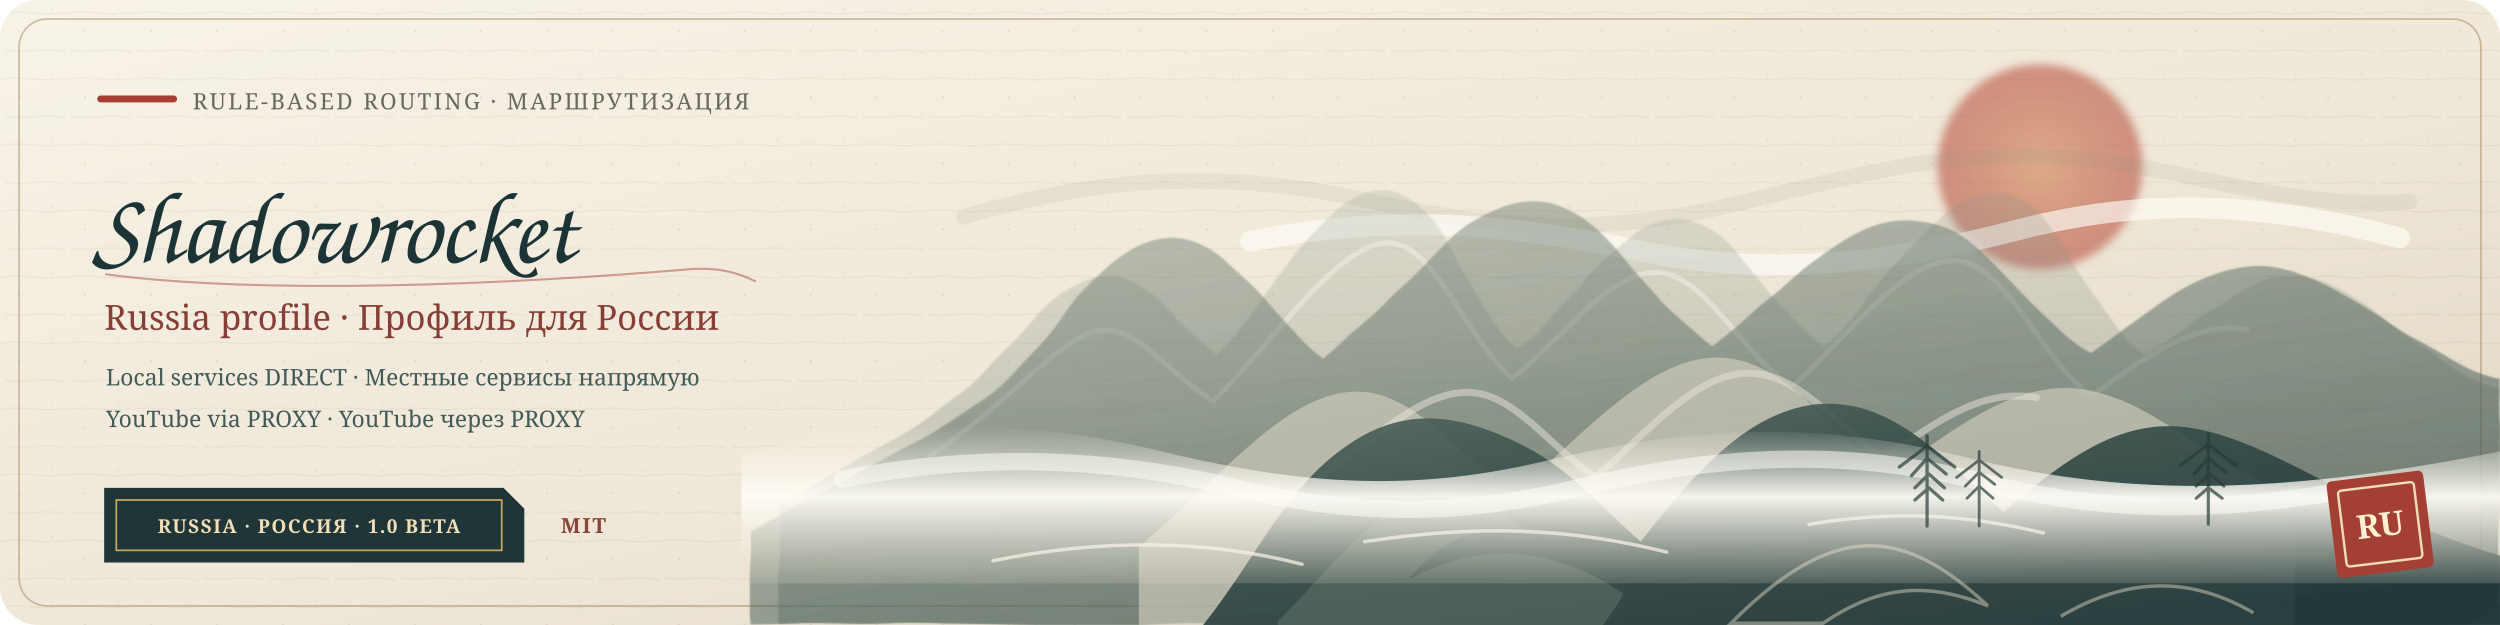
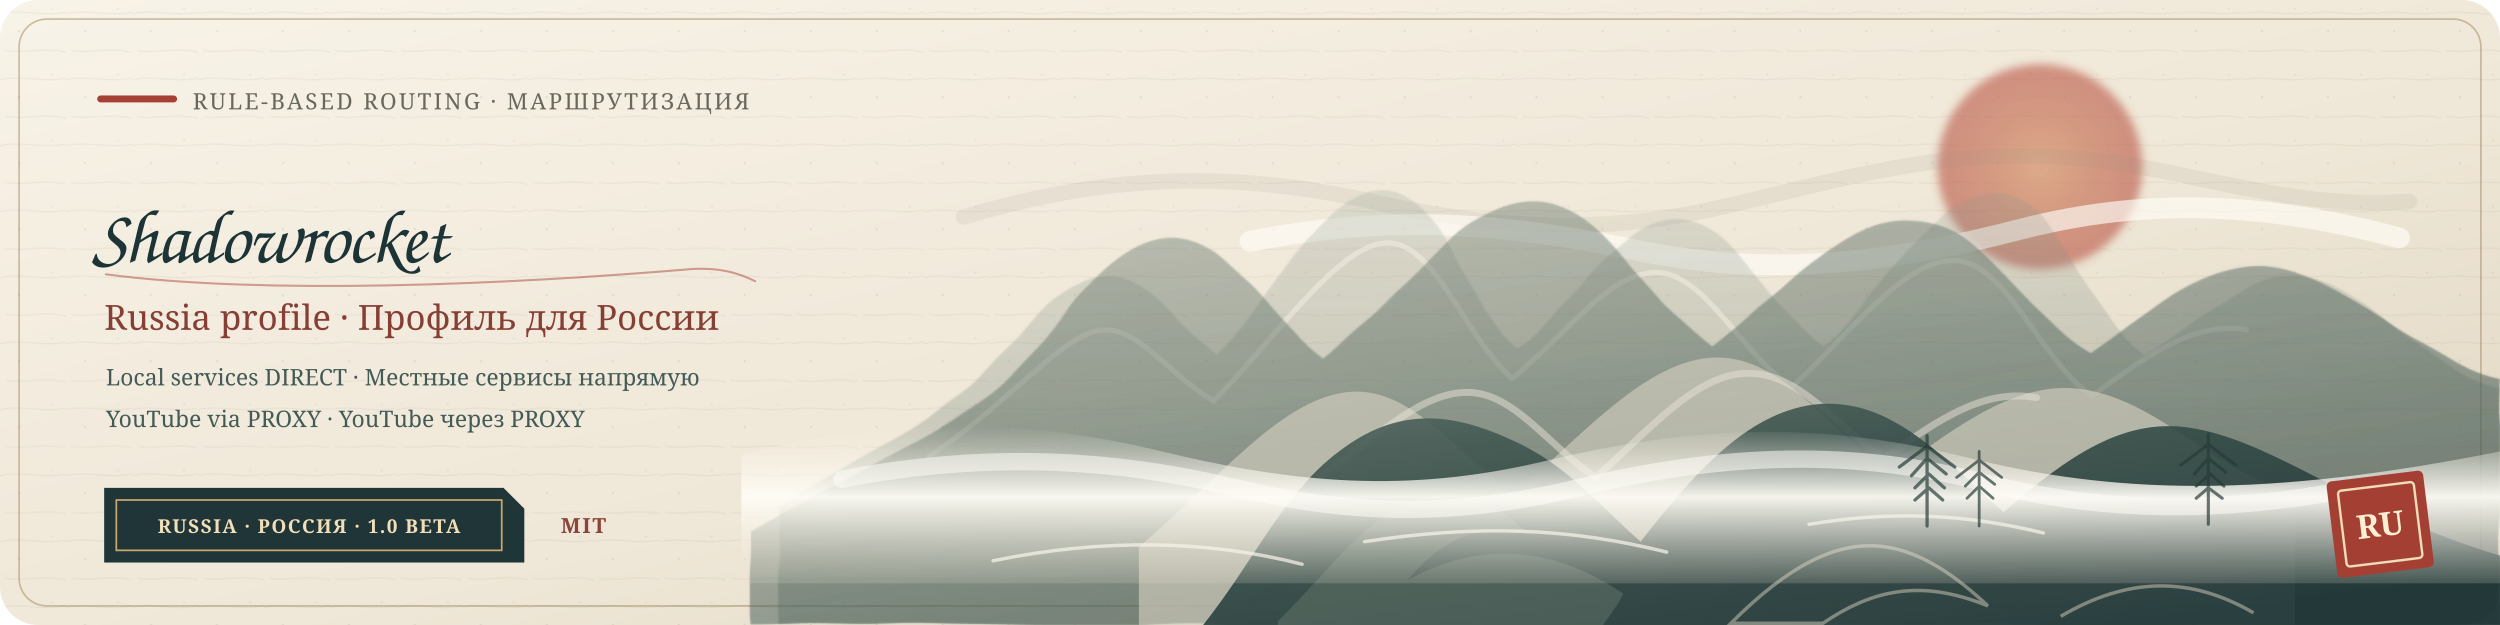
<svg xmlns="http://www.w3.org/2000/svg" width="1440" height="360" viewBox="0 0 1440 360" role="img" aria-labelledby="title desc">
  <defs>
    <linearGradient id="paper" x1="0" y1="0" x2=".95" y2="1">
      <stop stop-color="#f8f3e8" />
      <stop offset=".58" stop-color="#efe7d7" />
      <stop offset="1" stop-color="#ded4c1" />
    </linearGradient>
    <linearGradient id="farwash" x1="0" y1="0" x2="0" y2="1">
      <stop stop-color="#88968a" stop-opacity=".3" />
      <stop offset="1" stop-color="#65766c" stop-opacity=".55" />
    </linearGradient>
    <linearGradient id="midwash" x1=".15" y1="0" x2=".8" y2="1">
      <stop stop-color="#758276" stop-opacity=".65" />
      <stop offset=".55" stop-color="#465c55" stop-opacity=".76" />
      <stop offset="1" stop-color="#334a45" stop-opacity=".9" />
    </linearGradient>
    <linearGradient id="inkwash" x1="0" y1="0" x2=".7" y2="1">
      <stop stop-color="#51665d" />
      <stop offset=".42" stop-color="#344b47" />
      <stop offset="1" stop-color="#1c3334" />
    </linearGradient>
    <linearGradient id="fog" x1="0" y1="0" x2="0" y2="1">
      <stop stop-color="#f6f0e4" stop-opacity="0" />
      <stop offset=".45" stop-color="#fffdf6" stop-opacity=".94" />
      <stop offset="1" stop-color="#e9e1d1" stop-opacity=".18" />
    </linearGradient>
    <radialGradient id="sun">
      <stop stop-color="#d89972" stop-opacity=".78" />
      <stop offset="1" stop-color="#b85343" stop-opacity=".6" />
    </radialGradient>
    <pattern id="papergrain" width="38" height="38" patternUnits="userSpaceOnUse">
      <path d="M0 8c13-3 24 2 38-1M3 29c11 2 21-2 35 1" fill="none" stroke="#77674f" stroke-opacity=".08" stroke-width=".7" />
      <circle cx="11" cy="18" r=".65" fill="#594a37" opacity=".11" />
      <circle cx="30" cy="5" r=".55" fill="#594a37" opacity=".1" />
    </pattern>
    <filter id="softwash" x="-8%" y="-12%" width="116%" height="124%">
      <feTurbulence type="fractalNoise" baseFrequency=".012 .027" numOctaves="2" seed="9" result="grain" />
      <feDisplacementMap in="SourceGraphic" in2="grain" scale="5" xChannelSelector="R" yChannelSelector="G" />
      <feGaussianBlur stdDeviation=".65" />
    </filter>
    <filter id="sunblur">
      <feGaussianBlur stdDeviation="2.5" />
    </filter>
  </defs>
  <rect width="1440" height="360" rx="22" fill="url(#paper)" />
  <rect x="11" y="11" width="1418" height="338" rx="16" fill="none" stroke="#9d8157" stroke-opacity=".48" />
  <rect width="1440" height="360" rx="22" fill="url(#papergrain)" />
  <circle cx="1175" cy="96" r="59" fill="url(#sun)" filter="url(#sunblur)" />
  <path d="M555 125c87-26 158-26 235-9 62 14 123 20 194 5 77-17 135-38 221-29 61 7 115 29 183 24" fill="none" stroke="#8d9383" stroke-width="9" stroke-linecap="round" opacity=".12" />
  <path d="M720 139c87-17 153-9 222 5 76 16 145 8 222-12 74-19 142-15 218 5" fill="none" stroke="#fffdf7" stroke-width="12" stroke-linecap="round" opacity=".64" />
  <path d="M448 292c42-29 73-38 106-65 27-22 45-56 73-66 29-10 47 22 72 43 31-28 64-96 98-95 34 1 47 67 77 90 34-23 56-69 87-73 35-4 56 49 88 73 31-21 62-87 99-88 41-1 53 74 87 93 35-19 58-47 89-46 41 2 63 53 116 66v141H448z" fill="url(#farwash)" opacity=".7" filter="url(#softwash)" />
  <path d="M535 263c41-27 70-62 92-71 25-10 41 20 72 39 34-34 70-88 98-91 29-3 45 52 74 78 33-27 54-59 81-61 29-2 50 46 80 66 32-29 64-73 93-73 31 0 50 58 80 78 35-26 61-43 89-38" fill="none" stroke="#f8f3e8" stroke-width="3" stroke-linecap="round" opacity=".46" />
  <path d="M432 307c53-34 101-51 140-81 38-29 56-79 91-88 40-10 64 40 99 69 45-31 77-91 120-91 40 0 64 55 103 83 41-26 76-75 115-73 43 2 64 55 104 78 39-30 72-56 109-50 45 7 77 53 127 65v141H432z" fill="url(#midwash)" opacity=".66" filter="url(#softwash)" />
  <path d="M656 315c47-40 81-84 119-89 36-5 62 33 97 59 43-38 80-81 120-79 37 2 61 42 98 67 41-31 76-56 114-48 43 9 72 47 118 59v76H656z" fill="#d6d2c1" opacity=".61" />
  <path d="M751 281c37-24 65-55 94-55 27 0 46 30 74 49 31-27 58-60 88-60 30 0 50 30 78 49 34-24 58-40 88-35" fill="none" stroke="#e9e4d7" stroke-width="4" stroke-linecap="round" opacity=".5" />
  <path d="M693 360c31-39 47-78 81-102 33-24 64-20 98-4 31 14 50 38 73 58 29-37 60-74 100-79 45-5 75 32 109 62 37-32 70-56 111-48 48 9 94 49 175 73v40z" fill="url(#inkwash)" opacity=".9" />
  <path d="M736 358c30-30 51-60 80-71 26-9 48 5 65 21-31-8-53 5-70 26 44-24 86-18 124 8-4 8-9 14-13 20H736z" fill="#617267" opacity=".54" />
  <path d="M997 359c33-33 61-48 89-44 21 3 41 17 59 34-39-16-67-9-95 10h-53zM1187 355c39-23 75-23 111-2" fill="none" stroke="#c8c2b0" stroke-width="2" opacity=".54" />
  <path d="M427 262c88-23 166-20 238-3 81 20 146 25 223 7 91-22 161-23 243-3 87 22 174 24 309-3v76H427z" fill="url(#fog)" />
  <path d="M485 276c83-16 156-12 227 5 67 16 126 17 197 0 86-21 161-22 234-3 59 15 120 19 199 6" fill="none" stroke="#fffdf7" stroke-width="10" stroke-linecap="round" opacity=".53" />
  <path d="M572 323c63-13 124-12 178 2m36-13c65-10 118-8 174 6m82-16c48-8 90-6 135 5" fill="none" stroke="#f8f3e8" stroke-width="2" stroke-linecap="round" opacity=".72" />
  <g fill="none" stroke="#263a36" stroke-linecap="round" stroke-linejoin="round" opacity=".69">
    <path d="M1110 251v52m-16-34 16-12 16 12m-25 5 9-10 11 9m-18 8 8-8 9 8m-17 7 8-7 8 7" stroke-width="1.9" />
    <path d="M1140 260v43m-13-28 13-10 13 10m-21 5 8-8 9 7m-16 8 7-7 8 7" stroke-width="1.6" />
    <path d="M1272 250v52m-16-34 16-12 16 12m-24 5 8-9 10 8m-17 8 8-7 8 7m-16 7 7-6 8 6" stroke-width="1.8" />
  </g>
  <path d="M58 57h42" stroke="#a64034" stroke-width="4" stroke-linecap="round" />
  <text x="111" y="63" font-family="Georgia, serif" font-size="13" letter-spacing="1.35" fill="#68685d">RULE-BASED ROUTING · МАРШРУТИЗАЦИЯ</text>
-   <text x="53" y="151" font-family="Zapfino, Snell Roundhand, Apple Chancery, STXingkai, cursive" font-size="59" font-style="italic" font-weight="600" letter-spacing="-1" fill="#1d3437">Shadowrocket</text>
+   <text x="53" y="151" font-family="Zapfino, Snell Roundhand, Apple Chancery, STXingkai, cursive" font-size="44" font-style="italic" font-weight="600" letter-spacing="-1" fill="#1d3437">Shadowrocket</text>
  <path d="M61 158c91 12 230 6 337-3 16-1 27 2 37 7" fill="none" stroke="#a64034" stroke-width="1.2" stroke-linecap="round" opacity=".48" />
  <text x="60" y="190" font-family="Georgia, serif" font-size="20" fill="#873f35">Russia profile · Профиль для России</text>
  <text x="61" y="222" font-family="Georgia, serif" font-size="13.2" fill="#435b56">Local services DIRECT · Местные сервисы напрямую</text>
  <text x="61" y="246" font-family="Georgia, serif" font-size="13.2" fill="#435b56">YouTube via PROXY · YouTube через PROXY</text>
  <path d="M60 281h230l12 12v31H60z" fill="#203537" />
  <path d="M67 288h222v29H67z" fill="none" stroke="#c9a66a" stroke-width="1" />
  <text x="178" y="307" text-anchor="middle" font-family="Georgia, serif" font-size="11" font-weight="700" letter-spacing=".8" fill="#f2dfb8">RUSSIA · РОССИЯ · 1.0 BETA</text>
  <text x="323" y="307" font-family="Georgia, serif" font-size="12" font-weight="700" letter-spacing="1" fill="#8b4437">MIT</text>
  <g transform="translate(1371 302) rotate(-7)">
    <rect x="-28" y="-28" width="56" height="56" rx="3" fill="#a43f34" />
    <rect x="-22" y="-22" width="44" height="44" rx="2" fill="none" stroke="#efdcb9" stroke-width="1.4" />
    <text x="0" y="7" text-anchor="middle" font-family="Georgia, serif" font-size="19" font-weight="700" fill="#fff0d4">RU</text>
  </g>
</svg>
